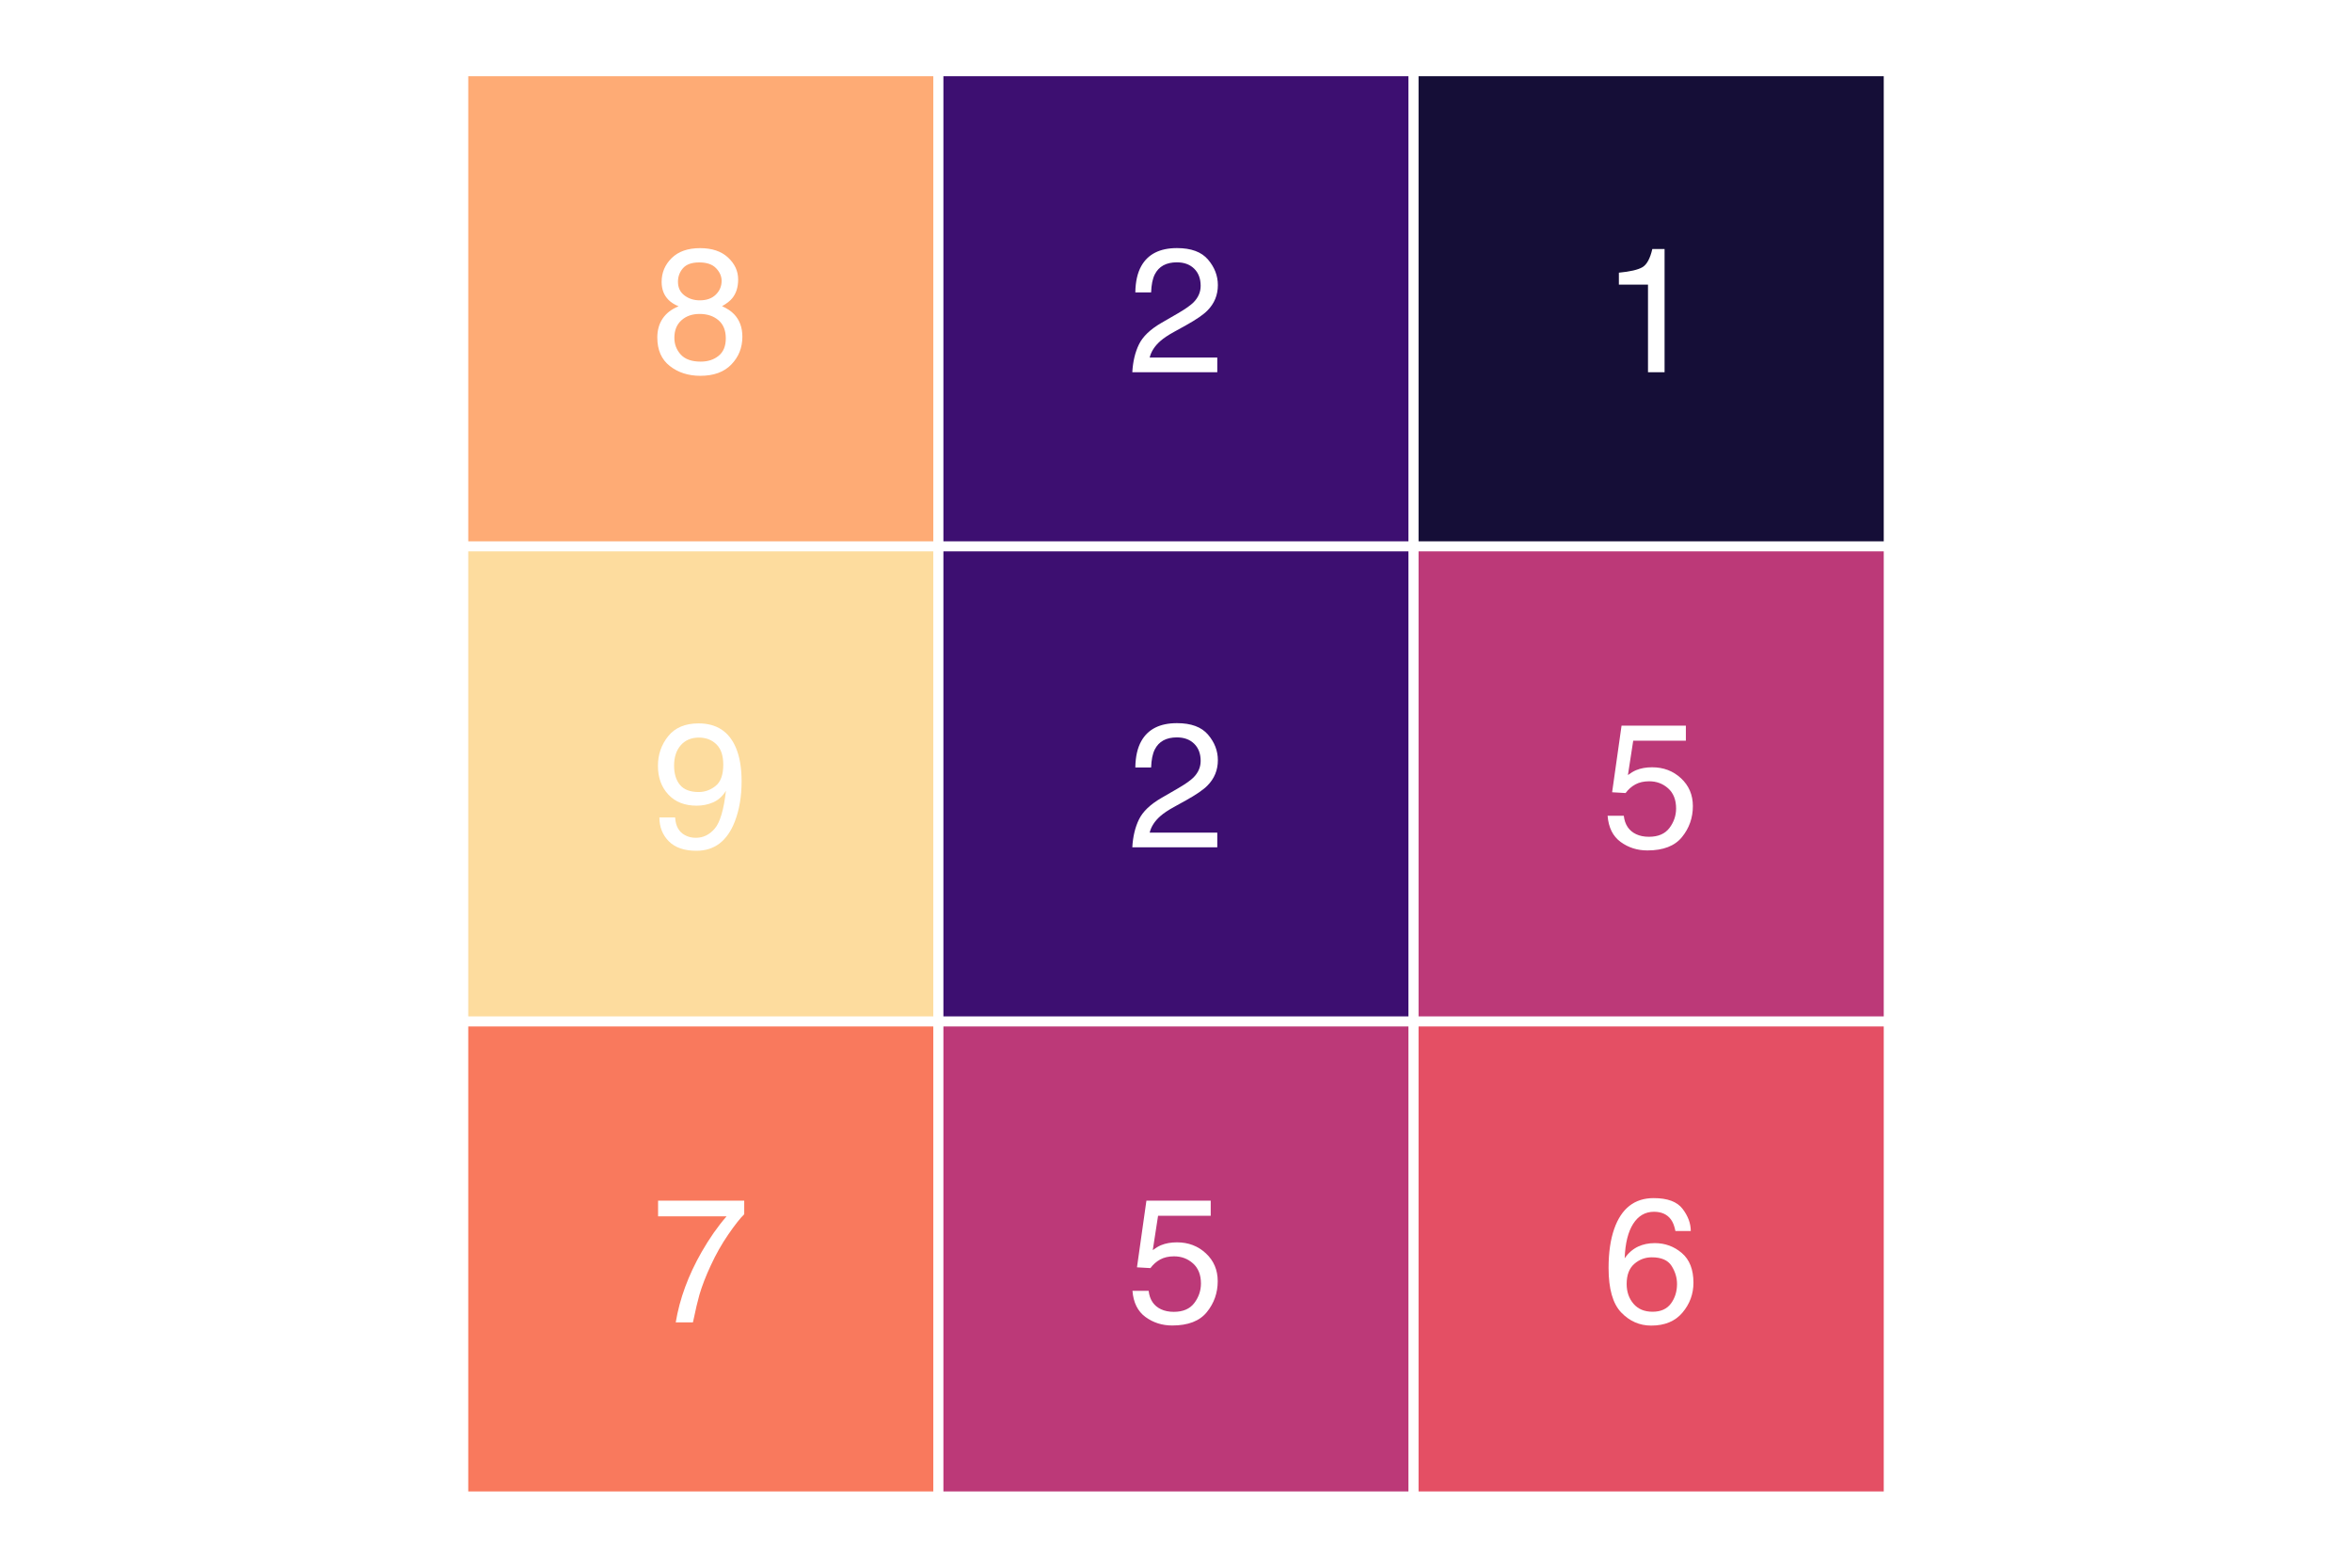
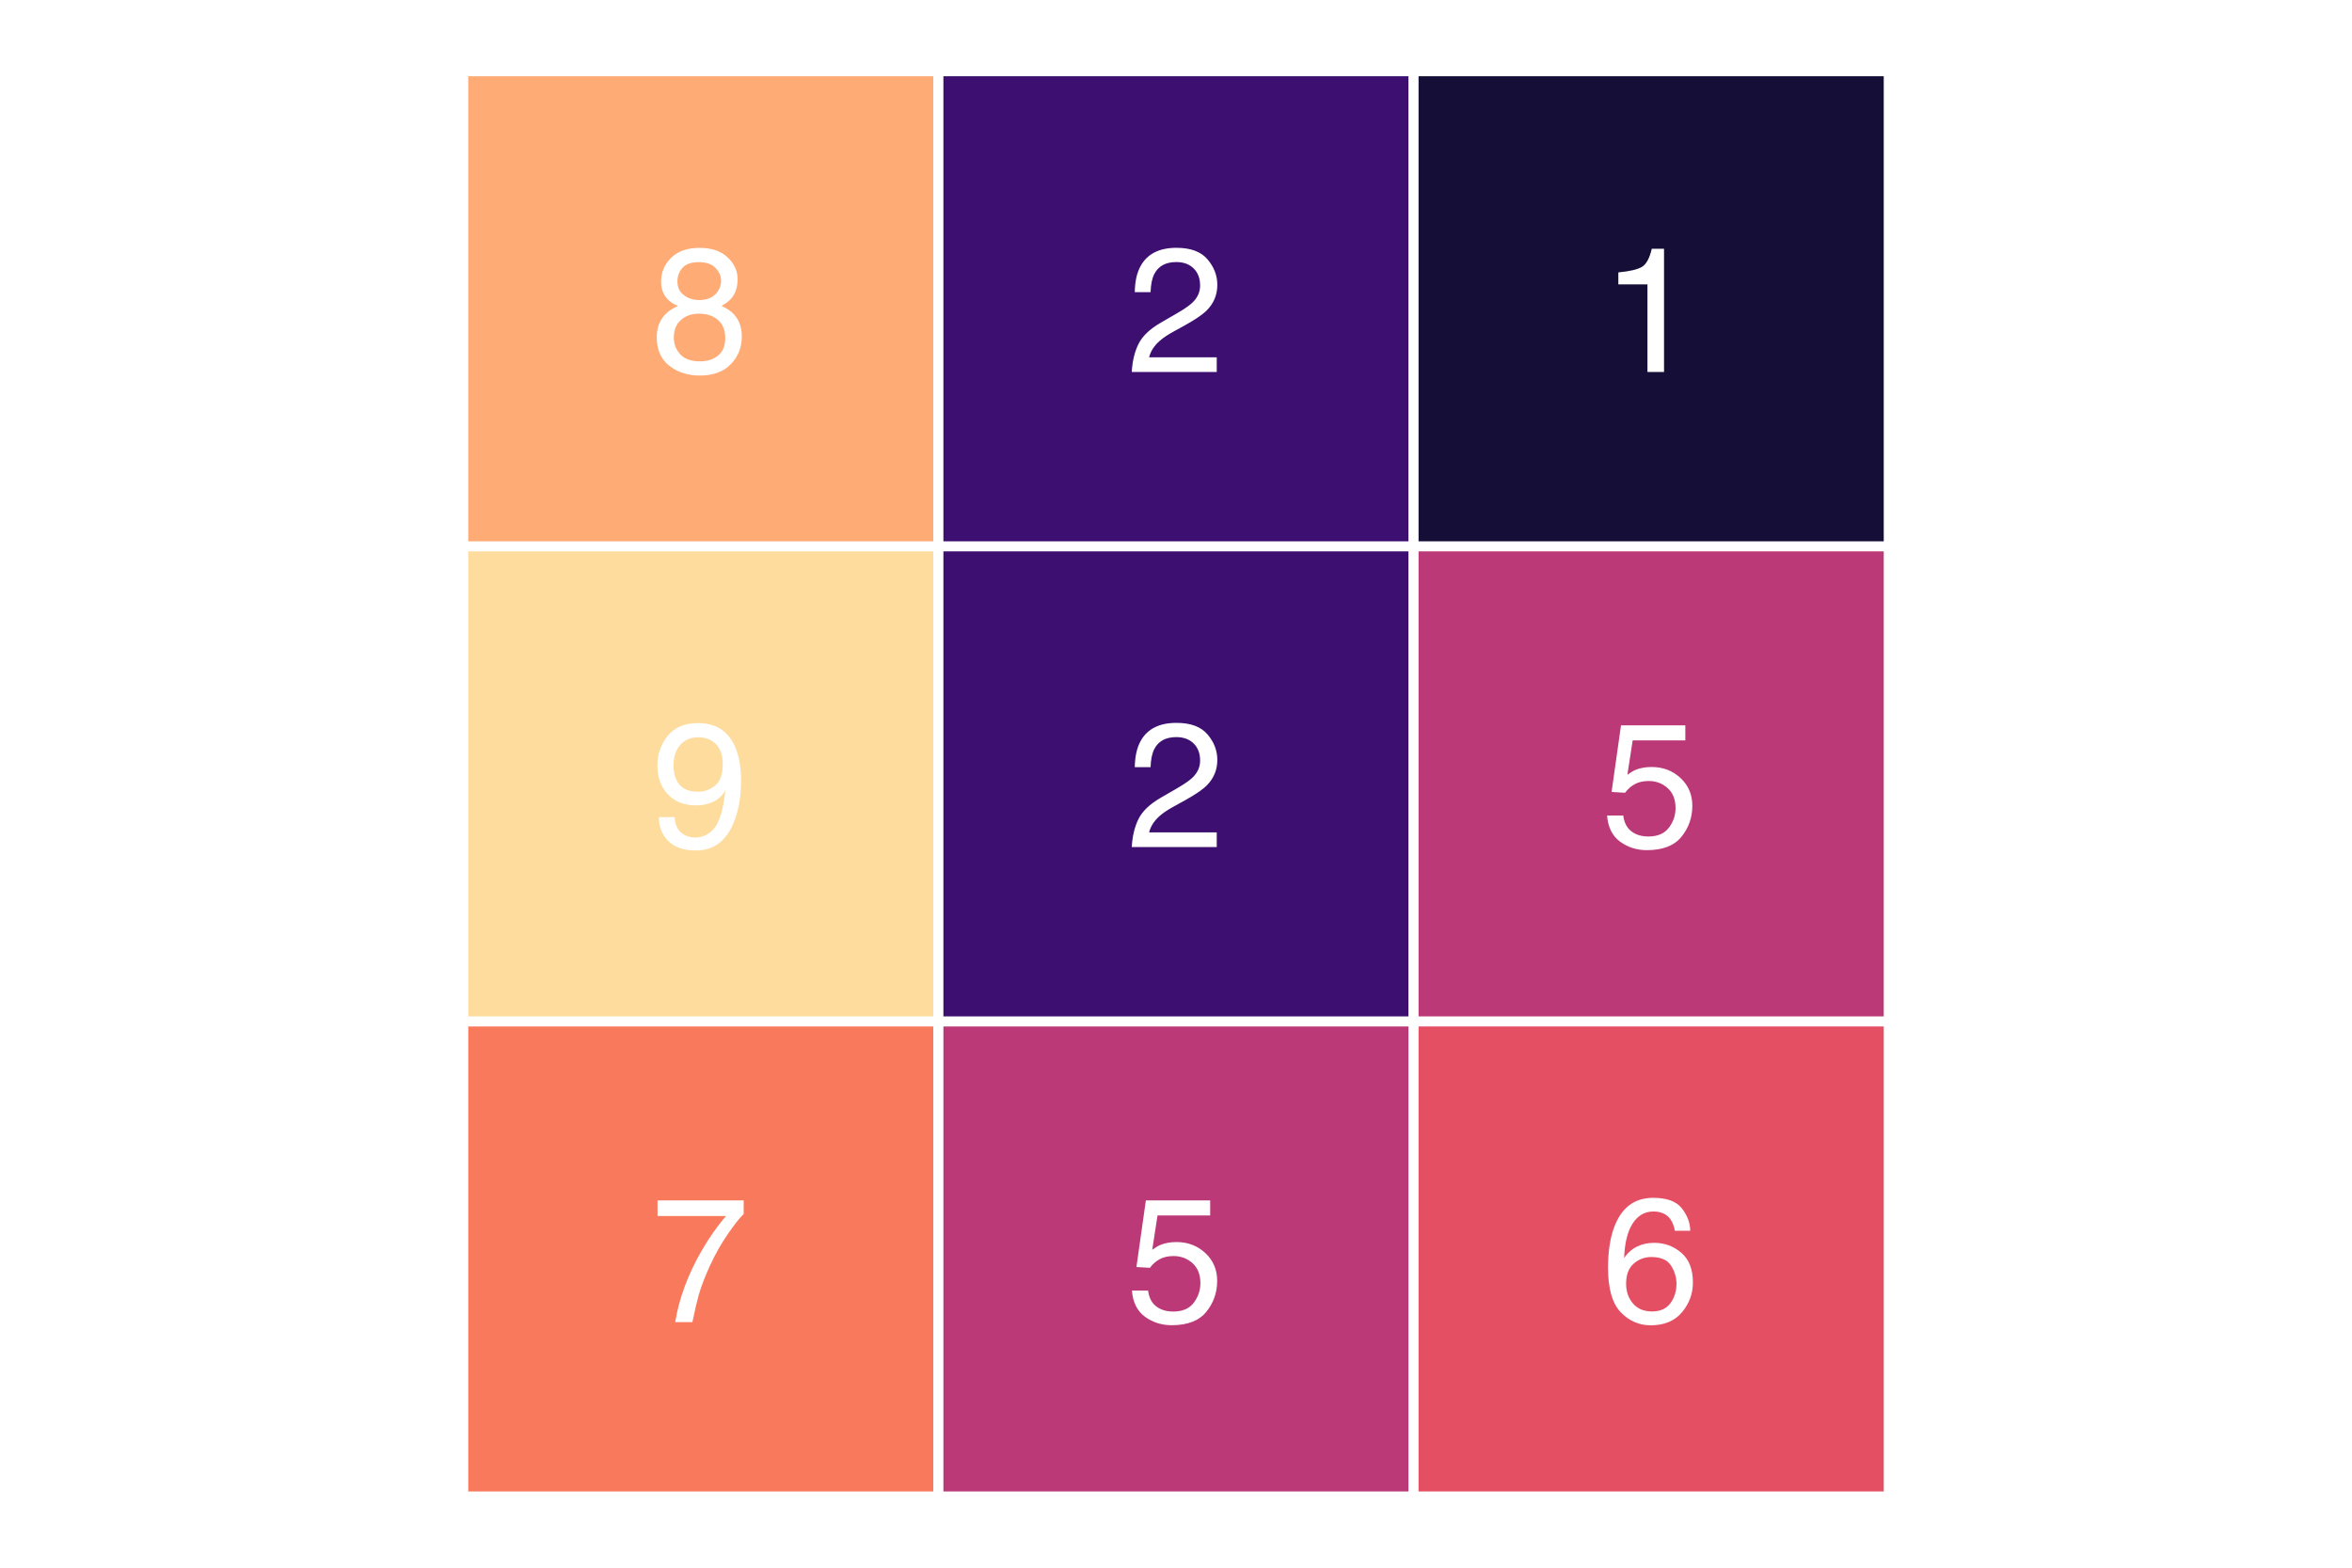
- <svg xmlns="http://www.w3.org/2000/svg" xmlns:xlink="http://www.w3.org/1999/xlink" width="756pt" height="504pt" viewBox="0 0 756 504" version="1.1">
+ <svg xmlns="http://www.w3.org/2000/svg" xmlns:xlink="http://www.w3.org/1999/xlink" width="756" height="504" viewBox="0 0 756 504">
  <defs>
    <g>
-       <symbol overflow="visible" id="glyph0-0">
-         <path style="stroke:none;" d="M 1.828 0 L 1.828 -40.812 L 34.234 -40.812 L 34.234 0 Z M 29.125 -5.109 L 29.125 -35.703 L 6.953 -35.703 L 6.953 -5.109 Z M 29.125 -5.109 " />
-       </symbol>
-       <symbol overflow="visible" id="glyph0-1">
-         <path style="stroke:none;" d="M 29.766 -39.125 L 29.766 -34.766 C 28.484 -33.523 26.781 -31.363 24.656 -28.281 C 22.539 -25.207 20.664 -21.895 19.031 -18.344 C 17.414 -14.875 16.191 -11.711 15.359 -8.859 C 14.828 -7.023 14.133 -4.07 13.281 0 L 7.75 0 C 9.008 -7.594 11.789 -15.148 16.094 -22.672 C 18.625 -27.078 21.289 -30.883 24.094 -34.094 L 2.078 -34.094 L 2.078 -39.125 Z M 29.766 -39.125 " />
-       </symbol>
-       <symbol overflow="visible" id="glyph0-2">
-         <path style="stroke:none;" d="M 7.031 -10.141 C 7.363 -7.285 8.688 -5.312 11 -4.219 C 12.188 -3.664 13.555 -3.391 15.109 -3.391 C 18.078 -3.391 20.273 -4.332 21.703 -6.219 C 23.129 -8.113 23.844 -10.207 23.844 -12.5 C 23.844 -15.281 22.992 -17.43 21.297 -18.953 C 19.598 -20.473 17.566 -21.234 15.203 -21.234 C 13.473 -21.234 11.992 -20.898 10.766 -20.234 C 9.535 -19.566 8.484 -18.641 7.609 -17.453 L 3.281 -17.703 L 6.312 -39.125 L 26.984 -39.125 L 26.984 -34.281 L 10.062 -34.281 L 8.359 -23.234 C 9.285 -23.93 10.164 -24.457 11 -24.812 C 12.477 -25.426 14.191 -25.734 16.141 -25.734 C 19.797 -25.734 22.891 -24.555 25.422 -22.203 C 27.961 -19.848 29.234 -16.863 29.234 -13.25 C 29.234 -9.488 28.066 -6.172 25.734 -3.297 C 23.41 -0.43 19.703 1 14.609 1 C 11.367 1 8.504 0.086 6.016 -1.734 C 3.523 -3.555 2.129 -6.359 1.828 -10.141 Z M 7.031 -10.141 " />
-       </symbol>
-       <symbol overflow="visible" id="glyph0-3">
-         <path style="stroke:none;" d="M 16.641 -39.953 C 21.086 -39.953 24.188 -38.797 25.938 -36.484 C 27.688 -34.18 28.562 -31.812 28.562 -29.375 L 23.625 -29.375 C 23.32 -30.945 22.848 -32.176 22.203 -33.062 C 20.992 -34.727 19.172 -35.562 16.734 -35.562 C 13.93 -35.562 11.703 -34.27 10.047 -31.688 C 8.398 -29.102 7.488 -25.406 7.312 -20.594 C 8.457 -22.281 9.898 -23.539 11.641 -24.375 C 13.234 -25.113 15.016 -25.484 16.984 -25.484 C 20.316 -25.484 23.223 -24.414 25.703 -22.281 C 28.18 -20.156 29.422 -16.977 29.422 -12.75 C 29.422 -9.133 28.242 -5.93 25.891 -3.141 C 23.547 -0.359 20.195 1.031 15.844 1.031 C 12.113 1.031 8.895 -0.379 6.188 -3.203 C 3.488 -6.035 2.141 -10.797 2.141 -17.484 C 2.141 -22.422 2.742 -26.613 3.953 -30.062 C 6.266 -36.656 10.492 -39.953 16.641 -39.953 Z M 16.281 -3.422 C 18.914 -3.422 20.883 -4.301 22.188 -6.062 C 23.488 -7.832 24.141 -9.926 24.141 -12.344 C 24.141 -14.375 23.555 -16.312 22.391 -18.156 C 21.223 -20 19.102 -20.922 16.031 -20.922 C 13.883 -20.922 12 -20.207 10.375 -18.781 C 8.758 -17.352 7.953 -15.207 7.953 -12.344 C 7.953 -9.82 8.688 -7.703 10.156 -5.984 C 11.625 -4.273 13.664 -3.422 16.281 -3.422 Z M 16.281 -3.422 " />
-       </symbol>
-       <symbol overflow="visible" id="glyph0-4">
-         <path style="stroke:none;" d="M 7.562 -9.609 C 7.707 -6.848 8.77 -4.941 10.75 -3.891 C 11.77 -3.336 12.922 -3.062 14.203 -3.062 C 16.586 -3.062 18.625 -4.055 20.312 -6.047 C 22 -8.035 23.191 -12.078 23.891 -18.172 C 22.785 -16.41 21.41 -15.172 19.766 -14.453 C 18.129 -13.742 16.367 -13.391 14.484 -13.391 C 10.641 -13.391 7.602 -14.582 5.375 -16.969 C 3.145 -19.363 2.031 -22.441 2.031 -26.203 C 2.031 -29.816 3.129 -32.992 5.328 -35.734 C 7.535 -38.473 10.789 -39.844 15.094 -39.844 C 20.883 -39.844 24.883 -37.234 27.094 -32.016 C 28.312 -29.141 28.922 -25.547 28.922 -21.234 C 28.922 -16.359 28.191 -12.039 26.734 -8.281 C 24.305 -2.02 20.191 1.109 14.391 1.109 C 10.504 1.109 7.551 0.094 5.531 -1.938 C 3.508 -3.977 2.5 -6.535 2.5 -9.609 Z M 15.141 -17.781 C 17.117 -17.781 18.926 -18.43 20.562 -19.734 C 22.207 -21.047 23.031 -23.332 23.031 -26.594 C 23.031 -29.52 22.289 -31.695 20.812 -33.125 C 19.344 -34.562 17.473 -35.281 15.203 -35.281 C 12.754 -35.281 10.812 -34.461 9.375 -32.828 C 7.938 -31.191 7.219 -29.004 7.219 -26.266 C 7.219 -23.672 7.848 -21.609 9.109 -20.078 C 10.367 -18.547 12.379 -17.781 15.141 -17.781 Z M 15.141 -17.781 " />
-       </symbol>
-       <symbol overflow="visible" id="glyph0-5">
-         <path style="stroke:none;" d="M 1.781 0 C 1.969 -3.426 2.676 -6.406 3.906 -8.938 C 5.133 -11.477 7.535 -13.785 11.109 -15.859 L 16.453 -18.953 C 18.836 -20.336 20.516 -21.52 21.484 -22.5 C 22.992 -24.039 23.75 -25.801 23.75 -27.781 C 23.75 -30.102 23.055 -31.941 21.672 -33.297 C 20.285 -34.66 18.43 -35.344 16.109 -35.344 C 12.68 -35.344 10.312 -34.047 9 -31.453 C 8.301 -30.066 7.91 -28.141 7.828 -25.672 L 2.75 -25.672 C 2.801 -29.141 3.441 -31.969 4.672 -34.156 C 6.836 -38 10.66 -39.922 16.141 -39.922 C 20.703 -39.922 24.031 -38.688 26.125 -36.219 C 28.227 -33.758 29.281 -31.023 29.281 -28.016 C 29.281 -24.828 28.16 -22.102 25.922 -19.844 C 24.629 -18.52 22.305 -16.926 18.953 -15.062 L 15.141 -12.953 C 13.328 -11.953 11.898 -11 10.859 -10.094 C 9.004 -8.477 7.836 -6.688 7.359 -4.719 L 29.094 -4.719 L 29.094 0 Z M 1.781 0 " />
-       </symbol>
-       <symbol overflow="visible" id="glyph0-6">
-         <path style="stroke:none;" d="M 15.484 -23.125 C 17.68 -23.125 19.398 -23.738 20.641 -24.969 C 21.879 -26.195 22.5 -27.664 22.5 -29.375 C 22.5 -30.852 21.906 -32.211 20.719 -33.453 C 19.539 -34.691 17.738 -35.312 15.312 -35.312 C 12.906 -35.312 11.16 -34.691 10.078 -33.453 C 9.004 -32.211 8.469 -30.758 8.469 -29.094 C 8.469 -27.219 9.16 -25.754 10.547 -24.703 C 11.941 -23.648 13.586 -23.125 15.484 -23.125 Z M 15.781 -3.422 C 18.094 -3.422 20.016 -4.047 21.547 -5.297 C 23.078 -6.547 23.844 -8.41 23.844 -10.891 C 23.844 -13.461 23.051 -15.414 21.469 -16.75 C 19.895 -18.082 17.879 -18.75 15.422 -18.75 C 13.035 -18.75 11.086 -18.066 9.578 -16.703 C 8.066 -15.348 7.312 -13.469 7.312 -11.062 C 7.312 -8.988 8 -7.195 9.375 -5.688 C 10.758 -4.176 12.895 -3.422 15.781 -3.422 Z M 8.672 -21.203 C 7.273 -21.797 6.191 -22.488 5.422 -23.281 C 3.953 -24.758 3.219 -26.688 3.219 -29.062 C 3.219 -32.031 4.289 -34.578 6.438 -36.703 C 8.594 -38.836 11.645 -39.906 15.594 -39.906 C 19.406 -39.906 22.395 -38.898 24.562 -36.891 C 26.727 -34.879 27.812 -32.531 27.812 -29.844 C 27.812 -27.363 27.18 -25.352 25.922 -23.812 C 25.223 -22.938 24.129 -22.082 22.641 -21.25 C 24.297 -20.5 25.594 -19.629 26.531 -18.641 C 28.289 -16.785 29.172 -14.379 29.172 -11.422 C 29.172 -7.922 27.992 -4.953 25.641 -2.516 C 23.297 -0.078 19.973 1.141 15.672 1.141 C 11.797 1.141 8.52 0.086 5.844 -2.016 C 3.164 -4.117 1.828 -7.172 1.828 -11.172 C 1.828 -13.523 2.398 -15.555 3.547 -17.266 C 4.703 -18.984 6.41 -20.297 8.672 -21.203 Z M 8.672 -21.203 " />
-       </symbol>
-       <symbol overflow="visible" id="glyph0-7">
-         <path style="stroke:none;" d="M 5.453 -28.172 L 5.453 -32.016 C 9.055 -32.359 11.57 -32.941 13 -33.766 C 14.426 -34.598 15.492 -36.551 16.203 -39.625 L 20.141 -39.625 L 20.141 0 L 14.812 0 L 14.812 -28.172 Z M 5.453 -28.172 " />
-       </symbol>
+       <g id="glyph-0-0">
+         <path d="M 1.828 0 L 1.828 -40.812 L 34.234 -40.812 L 34.234 0 Z M 29.125 -5.109 L 29.125 -35.703 L 6.953 -35.703 L 6.953 -5.109 Z M 29.125 -5.109 " />
+       </g>
+       <g id="glyph-0-1">
+         <path d="M 29.766 -39.125 L 29.766 -34.766 C 28.484 -33.523 26.781 -31.363 24.656 -28.281 C 22.539 -25.207 20.664 -21.895 19.031 -18.344 C 17.414 -14.875 16.191 -11.711 15.359 -8.859 C 14.828 -7.023 14.133 -4.07 13.281 0 L 7.75 0 C 9.008 -7.594 11.789 -15.148 16.094 -22.672 C 18.625 -27.078 21.289 -30.883 24.094 -34.094 L 2.078 -34.094 L 2.078 -39.125 Z M 29.766 -39.125 " />
+       </g>
+       <g id="glyph-0-2">
+         <path d="M 7.031 -10.141 C 7.363 -7.285 8.688 -5.312 11 -4.219 C 12.188 -3.664 13.555 -3.391 15.109 -3.391 C 18.078 -3.391 20.273 -4.332 21.703 -6.219 C 23.129 -8.113 23.844 -10.207 23.844 -12.5 C 23.844 -15.281 22.992 -17.43 21.297 -18.953 C 19.598 -20.473 17.566 -21.234 15.203 -21.234 C 13.473 -21.234 11.992 -20.898 10.766 -20.234 C 9.535 -19.566 8.484 -18.641 7.609 -17.453 L 3.281 -17.703 L 6.312 -39.125 L 26.984 -39.125 L 26.984 -34.281 L 10.062 -34.281 L 8.359 -23.234 C 9.285 -23.93 10.164 -24.457 11 -24.812 C 12.477 -25.426 14.191 -25.734 16.141 -25.734 C 19.797 -25.734 22.891 -24.555 25.422 -22.203 C 27.961 -19.848 29.234 -16.863 29.234 -13.25 C 29.234 -9.488 28.066 -6.172 25.734 -3.297 C 23.41 -0.43 19.703 1 14.609 1 C 11.367 1 8.504 0.086 6.016 -1.734 C 3.523 -3.555 2.129 -6.359 1.828 -10.141 Z M 7.031 -10.141 " />
+       </g>
+       <g id="glyph-0-3">
+         <path d="M 16.641 -39.953 C 21.086 -39.953 24.188 -38.797 25.938 -36.484 C 27.688 -34.18 28.562 -31.812 28.562 -29.375 L 23.625 -29.375 C 23.32 -30.945 22.848 -32.176 22.203 -33.062 C 20.992 -34.727 19.172 -35.562 16.734 -35.562 C 13.93 -35.562 11.703 -34.27 10.047 -31.688 C 8.398 -29.102 7.488 -25.406 7.312 -20.594 C 8.457 -22.281 9.898 -23.539 11.641 -24.375 C 13.234 -25.113 15.016 -25.484 16.984 -25.484 C 20.316 -25.484 23.223 -24.414 25.703 -22.281 C 28.18 -20.156 29.422 -16.977 29.422 -12.75 C 29.422 -9.133 28.242 -5.93 25.891 -3.141 C 23.547 -0.359 20.195 1.031 15.844 1.031 C 12.113 1.031 8.895 -0.379 6.188 -3.203 C 3.488 -6.035 2.141 -10.797 2.141 -17.484 C 2.141 -22.422 2.742 -26.613 3.953 -30.062 C 6.266 -36.656 10.492 -39.953 16.641 -39.953 Z M 16.281 -3.422 C 18.914 -3.422 20.883 -4.301 22.188 -6.062 C 23.488 -7.832 24.141 -9.926 24.141 -12.344 C 24.141 -14.375 23.555 -16.312 22.391 -18.156 C 21.223 -20 19.102 -20.922 16.031 -20.922 C 13.883 -20.922 12 -20.207 10.375 -18.781 C 8.758 -17.352 7.953 -15.207 7.953 -12.344 C 7.953 -9.82 8.688 -7.703 10.156 -5.984 C 11.625 -4.273 13.664 -3.422 16.281 -3.422 Z M 16.281 -3.422 " />
+       </g>
+       <g id="glyph-0-4">
+         <path d="M 7.562 -9.609 C 7.707 -6.848 8.77 -4.941 10.75 -3.891 C 11.77 -3.336 12.922 -3.062 14.203 -3.062 C 16.586 -3.062 18.625 -4.055 20.312 -6.047 C 22 -8.035 23.191 -12.078 23.891 -18.172 C 22.785 -16.41 21.41 -15.172 19.766 -14.453 C 18.129 -13.742 16.367 -13.391 14.484 -13.391 C 10.641 -13.391 7.602 -14.582 5.375 -16.969 C 3.145 -19.363 2.031 -22.441 2.031 -26.203 C 2.031 -29.816 3.129 -32.992 5.328 -35.734 C 7.535 -38.473 10.789 -39.844 15.094 -39.844 C 20.883 -39.844 24.883 -37.234 27.094 -32.016 C 28.312 -29.141 28.922 -25.547 28.922 -21.234 C 28.922 -16.359 28.191 -12.039 26.734 -8.281 C 24.305 -2.02 20.191 1.109 14.391 1.109 C 10.504 1.109 7.551 0.09 5.531 -1.938 C 3.508 -3.977 2.5 -6.535 2.5 -9.609 Z M 15.141 -17.781 C 17.117 -17.781 18.926 -18.43 20.562 -19.734 C 22.207 -21.047 23.031 -23.332 23.031 -26.594 C 23.031 -29.52 22.289 -31.695 20.812 -33.125 C 19.344 -34.562 17.473 -35.281 15.203 -35.281 C 12.754 -35.281 10.812 -34.461 9.375 -32.828 C 7.938 -31.191 7.219 -29.004 7.219 -26.266 C 7.219 -23.672 7.848 -21.609 9.109 -20.078 C 10.367 -18.547 12.379 -17.781 15.141 -17.781 Z M 15.141 -17.781 " />
+       </g>
+       <g id="glyph-0-5">
+         <path d="M 1.781 0 C 1.969 -3.426 2.676 -6.406 3.906 -8.938 C 5.133 -11.477 7.535 -13.785 11.109 -15.859 L 16.453 -18.953 C 18.836 -20.336 20.516 -21.52 21.484 -22.5 C 22.992 -24.039 23.75 -25.801 23.75 -27.781 C 23.75 -30.102 23.055 -31.941 21.672 -33.297 C 20.285 -34.66 18.43 -35.344 16.109 -35.344 C 12.68 -35.344 10.312 -34.047 9 -31.453 C 8.301 -30.066 7.91 -28.141 7.828 -25.672 L 2.75 -25.672 C 2.801 -29.141 3.441 -31.969 4.672 -34.156 C 6.836 -38 10.66 -39.922 16.141 -39.922 C 20.703 -39.922 24.031 -38.688 26.125 -36.219 C 28.227 -33.758 29.281 -31.023 29.281 -28.016 C 29.281 -24.828 28.16 -22.102 25.922 -19.844 C 24.629 -18.52 22.305 -16.926 18.953 -15.062 L 15.141 -12.953 C 13.328 -11.953 11.898 -11 10.859 -10.094 C 9.004 -8.477 7.836 -6.688 7.359 -4.719 L 29.094 -4.719 L 29.094 0 Z M 1.781 0 " />
+       </g>
+       <g id="glyph-0-6">
+         <path d="M 15.484 -23.125 C 17.68 -23.125 19.398 -23.738 20.641 -24.969 C 21.879 -26.195 22.5 -27.664 22.5 -29.375 C 22.5 -30.852 21.906 -32.211 20.719 -33.453 C 19.539 -34.691 17.738 -35.312 15.312 -35.312 C 12.906 -35.312 11.16 -34.691 10.078 -33.453 C 9.004 -32.211 8.469 -30.758 8.469 -29.094 C 8.469 -27.219 9.16 -25.754 10.547 -24.703 C 11.941 -23.648 13.586 -23.125 15.484 -23.125 Z M 15.781 -3.422 C 18.094 -3.422 20.016 -4.047 21.547 -5.297 C 23.078 -6.547 23.844 -8.41 23.844 -10.891 C 23.844 -13.461 23.051 -15.414 21.469 -16.75 C 19.895 -18.082 17.879 -18.75 15.422 -18.75 C 13.035 -18.75 11.086 -18.066 9.578 -16.703 C 8.066 -15.348 7.312 -13.469 7.312 -11.062 C 7.312 -8.988 8 -7.195 9.375 -5.688 C 10.758 -4.176 12.895 -3.422 15.781 -3.422 Z M 8.672 -21.203 C 7.273 -21.797 6.191 -22.488 5.422 -23.281 C 3.953 -24.758 3.219 -26.688 3.219 -29.062 C 3.219 -32.031 4.289 -34.578 6.438 -36.703 C 8.594 -38.836 11.645 -39.906 15.594 -39.906 C 19.406 -39.906 22.395 -38.898 24.562 -36.891 C 26.727 -34.879 27.812 -32.531 27.812 -29.844 C 27.812 -27.363 27.18 -25.352 25.922 -23.812 C 25.223 -22.938 24.129 -22.082 22.641 -21.25 C 24.297 -20.5 25.594 -19.629 26.531 -18.641 C 28.289 -16.785 29.172 -14.379 29.172 -11.422 C 29.172 -7.922 27.992 -4.953 25.641 -2.516 C 23.297 -0.078 19.973 1.141 15.672 1.141 C 11.797 1.141 8.52 0.086 5.844 -2.016 C 3.164 -4.117 1.828 -7.172 1.828 -11.172 C 1.828 -13.523 2.398 -15.555 3.547 -17.266 C 4.703 -18.984 6.41 -20.297 8.672 -21.203 Z M 8.672 -21.203 " />
+       </g>
+       <g id="glyph-0-7">
+         <path d="M 5.453 -28.172 L 5.453 -32.016 C 9.055 -32.359 11.57 -32.941 13 -33.766 C 14.426 -34.598 15.492 -36.551 16.203 -39.625 L 20.141 -39.625 L 20.141 0 L 14.812 0 L 14.812 -28.172 Z M 5.453 -28.172 " />
+       </g>
    </g>
  </defs>
-   <g id="surface369">
-     <rect x="0" y="0" width="756" height="504" style="fill:rgb(100%,100%,100%);fill-opacity:1;stroke:none;" />
-     <path style="fill-rule:nonzero;fill:rgb(97.647%,47.451%,36.471%);fill-opacity:1;stroke-width:3.201;stroke-linecap:square;stroke-linejoin:miter;stroke:rgb(100%,100%,100%);stroke-opacity:1;stroke-miterlimit:10;" d="M 148.91 481.09 L 301.637 481.09 L 301.637 328.363 L 148.91 328.363 Z M 148.91 481.09 " />
-     <path style="fill-rule:nonzero;fill:rgb(73.725%,22.353%,47.059%);fill-opacity:1;stroke-width:3.201;stroke-linecap:square;stroke-linejoin:miter;stroke:rgb(100%,100%,100%);stroke-opacity:1;stroke-miterlimit:10;" d="M 301.637 481.09 L 454.363 481.09 L 454.363 328.363 L 301.637 328.363 Z M 301.637 481.09 " />
-     <path style="fill-rule:nonzero;fill:rgb(89.412%,30.98%,39.216%);fill-opacity:1;stroke-width:3.201;stroke-linecap:square;stroke-linejoin:miter;stroke:rgb(100%,100%,100%);stroke-opacity:1;stroke-miterlimit:10;" d="M 454.363 481.09 L 607.09 481.09 L 607.09 328.363 L 454.363 328.363 Z M 454.363 481.09 " />
-     <path style="fill-rule:nonzero;fill:rgb(99.216%,86.275%,61.961%);fill-opacity:1;stroke-width:3.201;stroke-linecap:square;stroke-linejoin:miter;stroke:rgb(100%,100%,100%);stroke-opacity:1;stroke-miterlimit:10;" d="M 148.91 328.363 L 301.637 328.363 L 301.637 175.637 L 148.91 175.637 Z M 148.91 328.363 " />
-     <path style="fill-rule:nonzero;fill:rgb(23.922%,5.882%,44.314%);fill-opacity:1;stroke-width:3.201;stroke-linecap:square;stroke-linejoin:miter;stroke:rgb(100%,100%,100%);stroke-opacity:1;stroke-miterlimit:10;" d="M 301.637 328.363 L 454.363 328.363 L 454.363 175.637 L 301.637 175.637 Z M 301.637 328.363 " />
-     <path style="fill-rule:nonzero;fill:rgb(73.725%,22.353%,47.059%);fill-opacity:1;stroke-width:3.201;stroke-linecap:square;stroke-linejoin:miter;stroke:rgb(100%,100%,100%);stroke-opacity:1;stroke-miterlimit:10;" d="M 454.363 328.363 L 607.09 328.363 L 607.09 175.637 L 454.363 175.637 Z M 454.363 328.363 " />
-     <path style="fill-rule:nonzero;fill:rgb(99.608%,67.059%,45.882%);fill-opacity:1;stroke-width:3.201;stroke-linecap:square;stroke-linejoin:miter;stroke:rgb(100%,100%,100%);stroke-opacity:1;stroke-miterlimit:10;" d="M 148.91 175.637 L 301.637 175.637 L 301.637 22.91 L 148.91 22.91 Z M 148.91 175.637 " />
-     <path style="fill-rule:nonzero;fill:rgb(23.922%,5.882%,44.314%);fill-opacity:1;stroke-width:3.201;stroke-linecap:square;stroke-linejoin:miter;stroke:rgb(100%,100%,100%);stroke-opacity:1;stroke-miterlimit:10;" d="M 301.637 175.637 L 454.363 175.637 L 454.363 22.91 L 301.637 22.91 Z M 301.637 175.637 " />
-     <path style="fill-rule:nonzero;fill:rgb(8.235%,5.49%,21.569%);fill-opacity:1;stroke-width:3.201;stroke-linecap:square;stroke-linejoin:miter;stroke:rgb(100%,100%,100%);stroke-opacity:1;stroke-miterlimit:10;" d="M 454.363 175.637 L 607.09 175.637 L 607.09 22.91 L 454.363 22.91 Z M 454.363 175.637 " />
-     <g style="fill:rgb(100%,100%,100%);fill-opacity:1;">
-       <use xlink:href="#glyph0-1" x="209.449" y="425.137" />
-     </g>
-     <g style="fill:rgb(100%,100%,100%);fill-opacity:1;">
-       <use xlink:href="#glyph0-2" x="362.176" y="425.137" />
-     </g>
-     <g style="fill:rgb(100%,100%,100%);fill-opacity:1;">
-       <use xlink:href="#glyph0-3" x="514.902" y="425.137" />
-     </g>
-     <g style="fill:rgb(100%,100%,100%);fill-opacity:1;">
-       <use xlink:href="#glyph0-4" x="209.449" y="272.41" />
-     </g>
-     <g style="fill:rgb(100%,100%,100%);fill-opacity:1;">
-       <use xlink:href="#glyph0-5" x="362.176" y="272.41" />
-     </g>
-     <g style="fill:rgb(100%,100%,100%);fill-opacity:1;">
-       <use xlink:href="#glyph0-2" x="514.902" y="272.41" />
-     </g>
-     <g style="fill:rgb(100%,100%,100%);fill-opacity:1;">
-       <use xlink:href="#glyph0-6" x="209.449" y="119.68" />
-     </g>
-     <g style="fill:rgb(100%,100%,100%);fill-opacity:1;">
-       <use xlink:href="#glyph0-5" x="362.176" y="119.68" />
-     </g>
-     <g style="fill:rgb(100%,100%,100%);fill-opacity:1;">
-       <use xlink:href="#glyph0-7" x="514.902" y="119.68" />
-     </g>
+   <rect x="-75.6" y="-50.4" width="907.2" height="604.8" fill="rgb(100%, 100%, 100%)" fill-opacity="1" />
+   <path fill-rule="nonzero" fill="rgb(97.647%, 47.451%, 36.471%)" fill-opacity="1" stroke-width="3.201" stroke-linecap="butt" stroke-linejoin="miter" stroke="rgb(100%, 100%, 100%)" stroke-opacity="1" stroke-miterlimit="10" d="M 148.91 481.09 L 301.637 481.09 L 301.637 328.363 L 148.91 328.363 Z M 148.91 481.09 " />
+   <path fill-rule="nonzero" fill="rgb(73.725%, 22.353%, 47.059%)" fill-opacity="1" stroke-width="3.201" stroke-linecap="butt" stroke-linejoin="miter" stroke="rgb(100%, 100%, 100%)" stroke-opacity="1" stroke-miterlimit="10" d="M 301.637 481.09 L 454.363 481.09 L 454.363 328.363 L 301.637 328.363 Z M 301.637 481.09 " />
+   <path fill-rule="nonzero" fill="rgb(89.412%, 30.98%, 39.216%)" fill-opacity="1" stroke-width="3.201" stroke-linecap="butt" stroke-linejoin="miter" stroke="rgb(100%, 100%, 100%)" stroke-opacity="1" stroke-miterlimit="10" d="M 454.363 481.09 L 607.09 481.09 L 607.09 328.363 L 454.363 328.363 Z M 454.363 481.09 " />
+   <path fill-rule="nonzero" fill="rgb(99.216%, 86.275%, 61.961%)" fill-opacity="1" stroke-width="3.201" stroke-linecap="butt" stroke-linejoin="miter" stroke="rgb(100%, 100%, 100%)" stroke-opacity="1" stroke-miterlimit="10" d="M 148.91 328.363 L 301.637 328.363 L 301.637 175.637 L 148.91 175.637 Z M 148.91 328.363 " />
+   <path fill-rule="nonzero" fill="rgb(23.922%, 5.882%, 44.314%)" fill-opacity="1" stroke-width="3.201" stroke-linecap="butt" stroke-linejoin="miter" stroke="rgb(100%, 100%, 100%)" stroke-opacity="1" stroke-miterlimit="10" d="M 301.637 328.363 L 454.363 328.363 L 454.363 175.637 L 301.637 175.637 Z M 301.637 328.363 " />
+   <path fill-rule="nonzero" fill="rgb(73.725%, 22.353%, 47.059%)" fill-opacity="1" stroke-width="3.201" stroke-linecap="butt" stroke-linejoin="miter" stroke="rgb(100%, 100%, 100%)" stroke-opacity="1" stroke-miterlimit="10" d="M 454.363 328.363 L 607.09 328.363 L 607.09 175.637 L 454.363 175.637 Z M 454.363 328.363 " />
+   <path fill-rule="nonzero" fill="rgb(99.608%, 67.059%, 45.882%)" fill-opacity="1" stroke-width="3.201" stroke-linecap="butt" stroke-linejoin="miter" stroke="rgb(100%, 100%, 100%)" stroke-opacity="1" stroke-miterlimit="10" d="M 148.91 175.637 L 301.637 175.637 L 301.637 22.91 L 148.91 22.91 Z M 148.91 175.637 " />
+   <path fill-rule="nonzero" fill="rgb(23.922%, 5.882%, 44.314%)" fill-opacity="1" stroke-width="3.201" stroke-linecap="butt" stroke-linejoin="miter" stroke="rgb(100%, 100%, 100%)" stroke-opacity="1" stroke-miterlimit="10" d="M 301.637 175.637 L 454.363 175.637 L 454.363 22.91 L 301.637 22.91 Z M 301.637 175.637 " />
+   <path fill-rule="nonzero" fill="rgb(8.235%, 5.49%, 21.569%)" fill-opacity="1" stroke-width="3.201" stroke-linecap="butt" stroke-linejoin="miter" stroke="rgb(100%, 100%, 100%)" stroke-opacity="1" stroke-miterlimit="10" d="M 454.363 175.637 L 607.09 175.637 L 607.09 22.91 L 454.363 22.91 Z M 454.363 175.637 " />
+   <g fill="rgb(100%, 100%, 100%)" fill-opacity="1">
+     <use xlink:href="#glyph-0-1" x="209.273" y="425.045" />
+   </g>
+   <g fill="rgb(100%, 100%, 100%)" fill-opacity="1">
+     <use xlink:href="#glyph-0-2" x="362" y="425.045" />
+   </g>
+   <g fill="rgb(100%, 100%, 100%)" fill-opacity="1">
+     <use xlink:href="#glyph-0-3" x="514.727" y="425.045" />
+   </g>
+   <g fill="rgb(100%, 100%, 100%)" fill-opacity="1">
+     <use xlink:href="#glyph-0-4" x="209.273" y="272.318" />
+   </g>
+   <g fill="rgb(100%, 100%, 100%)" fill-opacity="1">
+     <use xlink:href="#glyph-0-5" x="362" y="272.318" />
+   </g>
+   <g fill="rgb(100%, 100%, 100%)" fill-opacity="1">
+     <use xlink:href="#glyph-0-2" x="514.727" y="272.318" />
+   </g>
+   <g fill="rgb(100%, 100%, 100%)" fill-opacity="1">
+     <use xlink:href="#glyph-0-6" x="209.273" y="119.592" />
+   </g>
+   <g fill="rgb(100%, 100%, 100%)" fill-opacity="1">
+     <use xlink:href="#glyph-0-5" x="362" y="119.592" />
+   </g>
+   <g fill="rgb(100%, 100%, 100%)" fill-opacity="1">
+     <use xlink:href="#glyph-0-7" x="514.727" y="119.592" />
  </g>
</svg>
